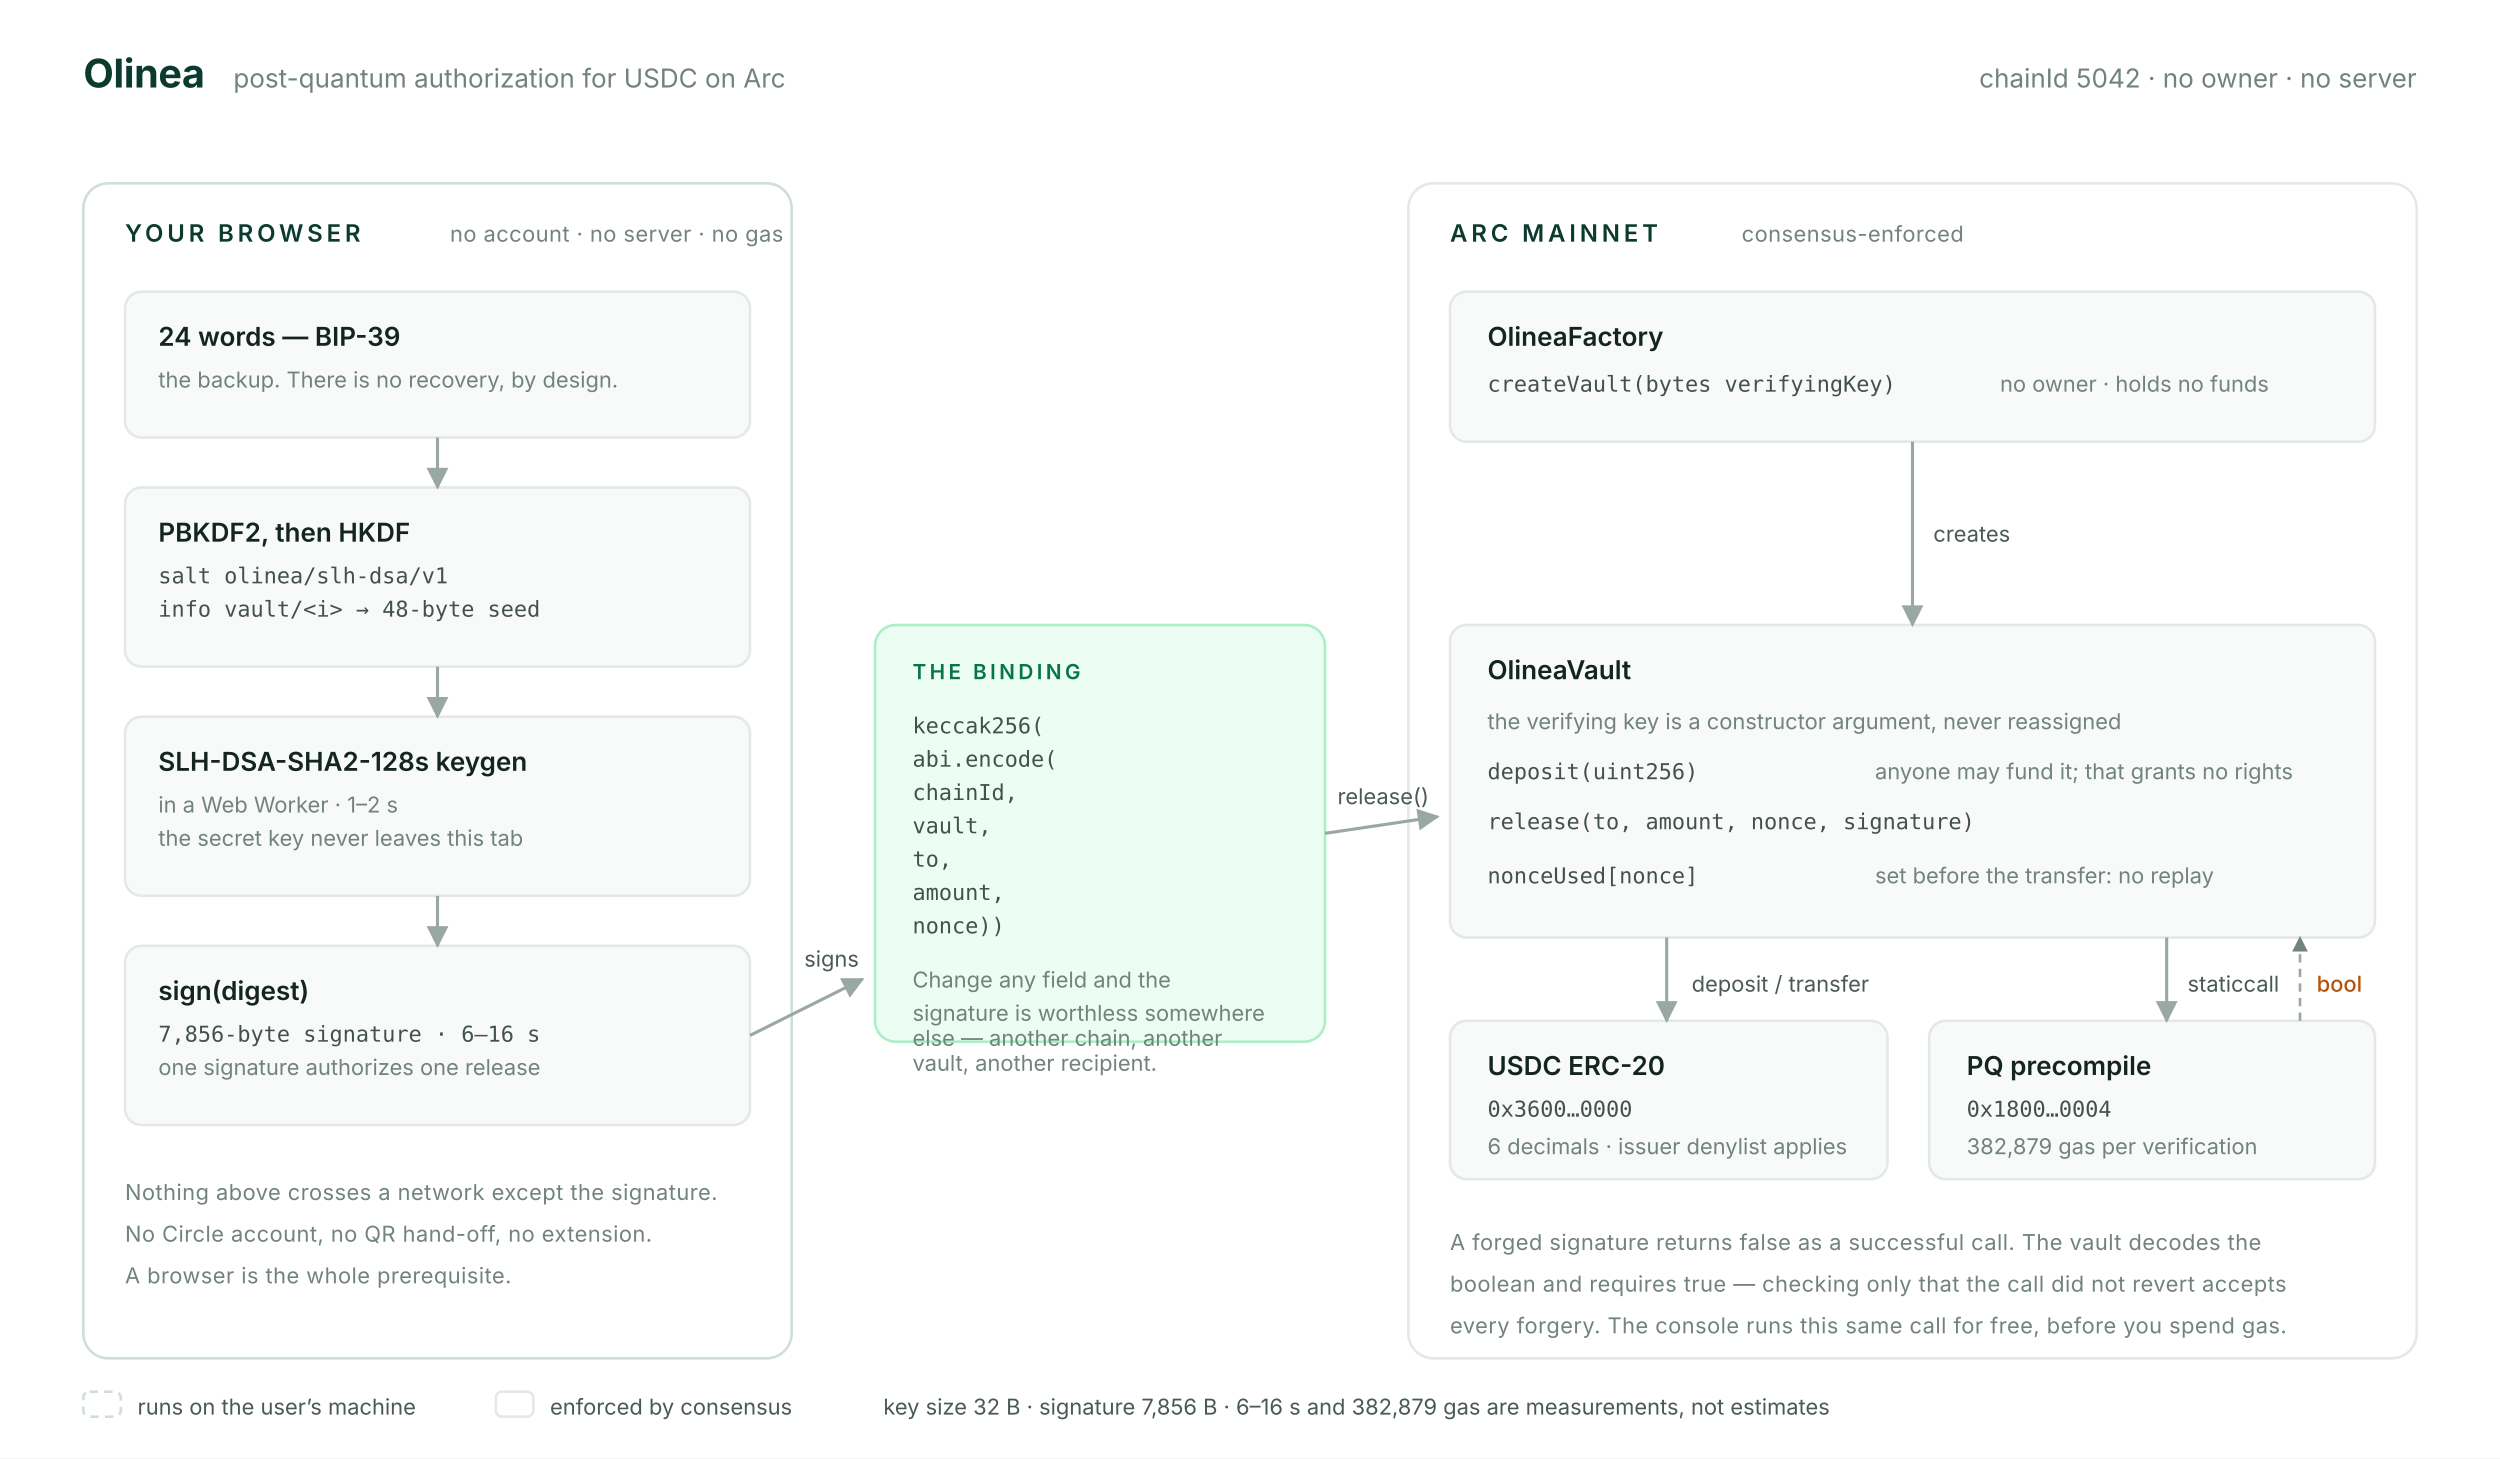
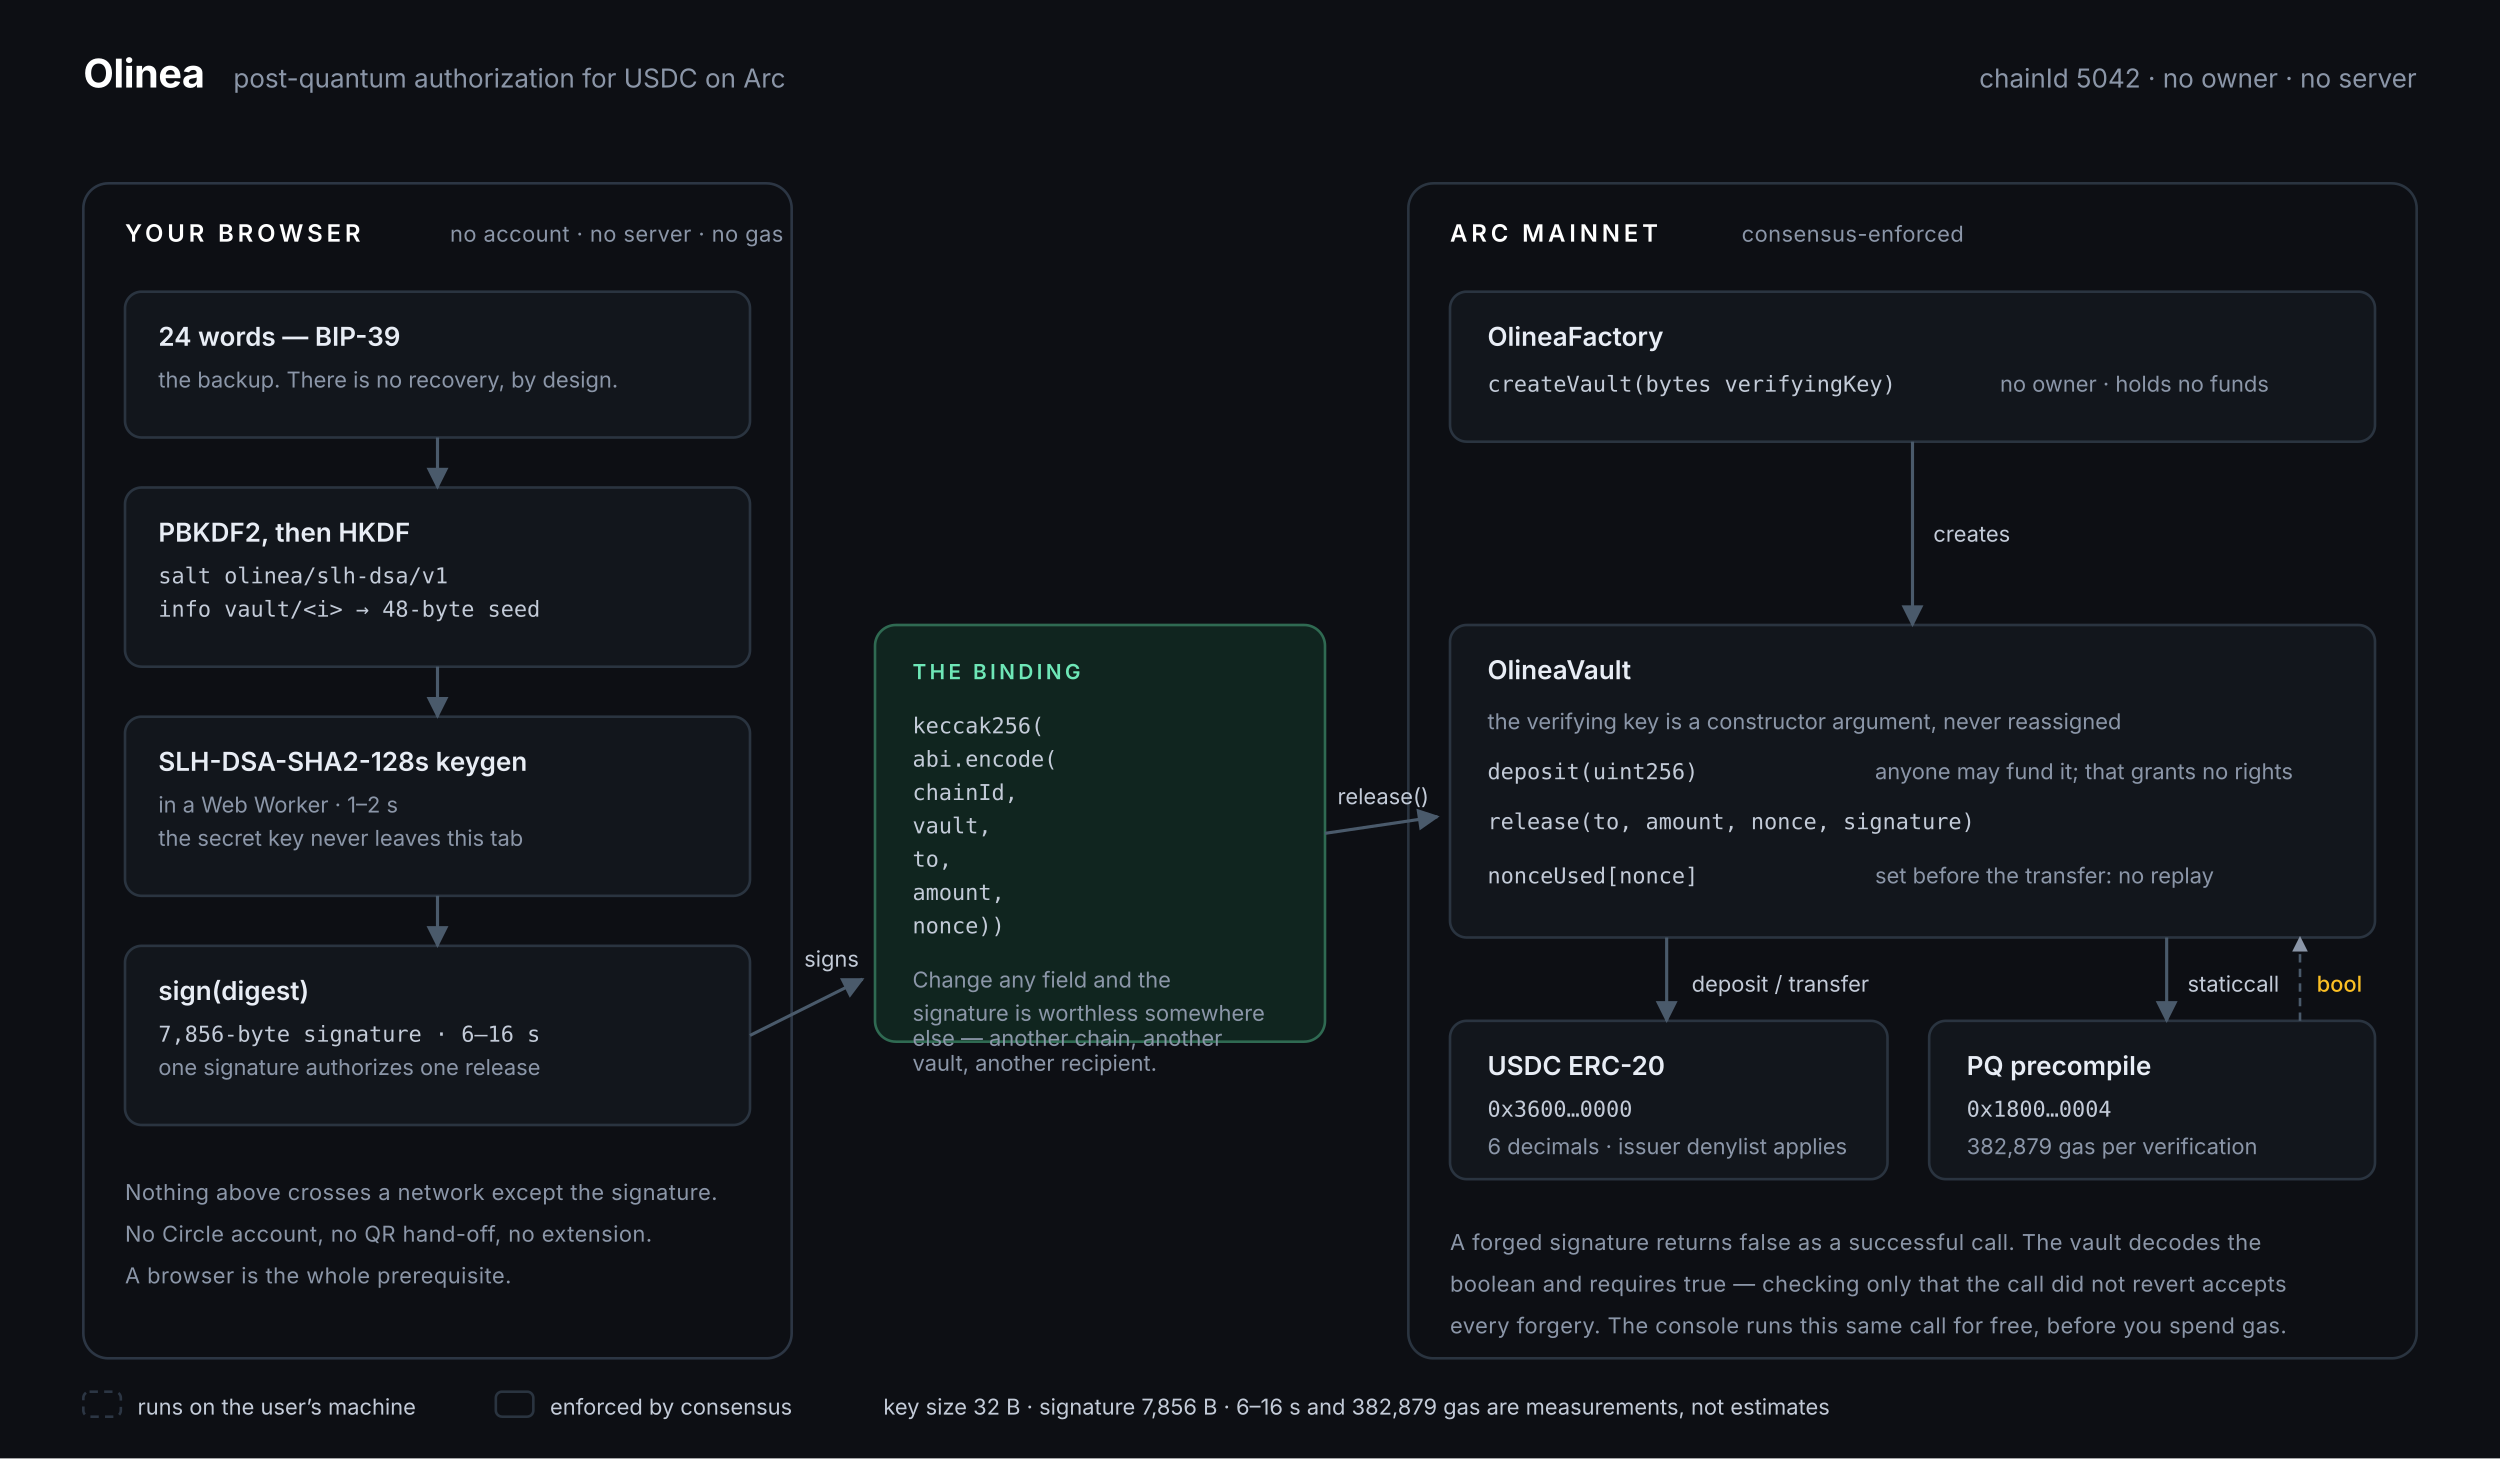
<svg xmlns="http://www.w3.org/2000/svg" viewBox="0 0 1200 700" width="1200" height="700" role="img" aria-labelledby="archTitle archDesc">
  <style>
-     .bg { fill: #ffffff; }
-     .zone { fill: none; stroke: #cfded8; stroke-width: 1.25; }
-     .zone-solid { fill: none; stroke: #e3e9e5; stroke-width: 1.25; }
-     .zl { fill: #0b3b2e; font: 600 11.5px ui-sans-serif, -apple-system, 'Segoe UI', sans-serif; letter-spacing: .16em; }
-     .zs { fill: #71837b; font: 400 10.5px ui-sans-serif, -apple-system, 'Segoe UI', sans-serif; letter-spacing: .02em; }
-     .box { fill: #f8faf9; stroke: #e3e9e5; stroke-width: 1.25; }
-     .bt { fill: #13251e; font: 600 12.5px ui-sans-serif, -apple-system, 'Segoe UI', sans-serif; }
-     .bs { fill: #71837b; font: 400 10.5px ui-sans-serif, -apple-system, 'Segoe UI', sans-serif; }
-     .bm { fill: #43514b; font: 400 10.5px ui-monospace, SFMono-Regular, Menlo, Consolas, monospace; }
-     .bd { fill: #ecfdf3; stroke: #abefc6; stroke-width: 1.25; }
-     .bdt { fill: #067647; font: 600 10px ui-sans-serif, -apple-system, 'Segoe UI', sans-serif; letter-spacing: .16em; }
-     .flow { stroke: #9aa8a2; stroke-width: 1.5; fill: none; marker-end: url(#arrow); }
-     .flow-back { stroke: #9aa8a2; stroke-width: 1.25; fill: none; stroke-dasharray: 4 3; marker-end: url(#arrowDim); }
-     .fl { fill: #4a5a53; font: 400 10.5px ui-sans-serif, -apple-system, 'Segoe UI', sans-serif; }
-     .flw { fill: #b45309; font: 500 10.5px ui-sans-serif, -apple-system, 'Segoe UI', sans-serif; }
-     .h1 { fill: #0b3b2e; font: 700 19px ui-sans-serif, -apple-system, 'Segoe UI', sans-serif; letter-spacing: -.01em; }
-     .h2 { fill: #71837b; font: 400 12.5px ui-sans-serif, -apple-system, 'Segoe UI', sans-serif; }
+     .bg { fill: #0d0f14; }
+     .zone { fill: none; stroke: #2c3644; stroke-width: 1.25; }
+     .zone-solid { fill: none; stroke: #2a3440; stroke-width: 1.25; }
+     .zl { fill: #ffffff; font: 600 11.5px ui-sans-serif, -apple-system, 'Segoe UI', sans-serif; letter-spacing: .16em; }
+     .zs { fill: #8b96a8; font: 400 10.5px ui-sans-serif, -apple-system, 'Segoe UI', sans-serif; letter-spacing: .02em; }
+     .box { fill: #12161c; stroke: #2a3440; stroke-width: 1.25; }
+     .bt { fill: #e8edf5; font: 600 12.5px ui-sans-serif, -apple-system, 'Segoe UI', sans-serif; }
+     .bs { fill: #8b96a8; font: 400 10.5px ui-sans-serif, -apple-system, 'Segoe UI', sans-serif; }
+     .bm { fill: #c3cbd8; font: 400 10.5px ui-monospace, SFMono-Regular, Menlo, Consolas, monospace; }
+     .bd { fill: #10251f; stroke: #2f6a52; stroke-width: 1.25; }
+     .bdt { fill: #6ee7b7; font: 600 10px ui-sans-serif, -apple-system, 'Segoe UI', sans-serif; letter-spacing: .16em; }
+     .flow { stroke: #4a5a6b; stroke-width: 1.5; fill: none; marker-end: url(#arrow); }
+     .flow-back { stroke: #4a5a6b; stroke-width: 1.25; fill: none; stroke-dasharray: 4 3; marker-end: url(#arrowDim); }
+     .fl { fill: #c3cbd8; font: 400 10.5px ui-sans-serif, -apple-system, 'Segoe UI', sans-serif; }
+     .flw { fill: #fbbf24; font: 500 10.5px ui-sans-serif, -apple-system, 'Segoe UI', sans-serif; }
+     .h1 { fill: #ffffff; font: 700 19px ui-sans-serif, -apple-system, 'Segoe UI', sans-serif; letter-spacing: -.01em; }
+     .h2 { fill: #8b96a8; font: 400 12.5px ui-sans-serif, -apple-system, 'Segoe UI', sans-serif; }
    .mono { font-family: ui-monospace, SFMono-Regular, Menlo, Consolas, monospace; }
-     .k { fill: #0b6b4f; }
+     .k { fill: #6ee7b7; }
  </style>
  <defs>
    <marker id="arrow" viewBox="0 0 10 10" refX="9" refY="5" markerWidth="7" markerHeight="7" orient="auto-start-reverse">
-       <path d="M 0 0 L 10 5 L 0 10 z" fill="#9aa8a2" />
+       <path d="M 0 0 L 10 5 L 0 10 z" fill="#4a5a6b" />
    </marker>
    <marker id="arrowDim" viewBox="0 0 10 10" refX="9" refY="5" markerWidth="6" markerHeight="6" orient="auto-start-reverse">
-       <path d="M 0 0 L 10 5 L 0 10 z" fill="#71837b" />
+       <path d="M 0 0 L 10 5 L 0 10 z" fill="#8b96a8" />
    </marker>
  </defs>
  <rect class="bg" width="1200" height="700" />
  <text class="h1" x="40" y="42">Olinea</text>
  <text class="h2" x="112" y="42">post-quantum authorization for USDC on Arc</text>
  <text class="h2" x="1160" y="42" text-anchor="end">chainId 5042 · no owner · no server</text>
  <rect class="zone" x="40" y="88" width="340" height="564" rx="12" />
  <rect class="zone-solid" x="676" y="88" width="484" height="564" rx="12" />
  <text class="zl" x="60" y="116">YOUR BROWSER</text>
  <text class="zs" x="216" y="116">no account · no server · no gas</text>
  <text class="zl" x="696" y="116">ARC MAINNET</text>
  <text class="zs" x="836" y="116">consensus-enforced</text>
  <rect class="box" x="60" y="140" width="300" height="70" rx="8" />
  <text class="bt" x="76" y="166">24 words — BIP-39</text>
  <text class="bs" x="76" y="186">the backup. There is no recovery, by design.</text>
  <rect class="box" x="60" y="234" width="300" height="86" rx="8" />
  <text class="bt" x="76" y="260">PBKDF2, then HKDF</text>
  <text class="bm" x="76" y="280">salt olinea/slh-dsa/v1</text>
  <text class="bm" x="76" y="296">info vault/&lt;i&gt;  →  48-byte seed</text>
  <rect class="box" x="60" y="344" width="300" height="86" rx="8" />
  <text class="bt" x="76" y="370">SLH-DSA-SHA2-128s keygen</text>
  <text class="bs" x="76" y="390">in a Web Worker · 1–2 s</text>
  <text class="bs" x="76" y="406">the secret key never leaves this tab</text>
  <rect class="box" x="60" y="454" width="300" height="86" rx="8" />
  <text class="bt" x="76" y="480">sign(digest)</text>
  <text class="bm" x="76" y="500">7,856-byte signature · 6–16 s</text>
  <text class="bs" x="76" y="516">one signature authorizes one release</text>
  <path class="flow" d="M 210 210 L 210 234" />
  <path class="flow" d="M 210 320 L 210 344" />
  <path class="flow" d="M 210 430 L 210 454" />
  <text class="zs" x="60" y="576">Nothing above crosses a network except the signature.</text>
  <text class="zs" x="60" y="596">No Circle account, no QR hand-off, no extension.</text>
  <text class="zs" x="60" y="616">A browser is the whole prerequisite.</text>
  <rect class="bd" x="420" y="300" width="216" height="200" rx="10" />
  <text class="bdt" x="438" y="326">THE BINDING</text>
  <text class="bm" x="438" y="352">keccak256(</text>
  <text class="bm" x="438" y="368">  abi.encode(</text>
  <text class="bm" x="438" y="384">    chainId,</text>
  <text class="bm" x="438" y="400">    vault,</text>
  <text class="bm" x="438" y="416">    to,</text>
  <text class="bm" x="438" y="432">    amount,</text>
  <text class="bm" x="438" y="448">    nonce))</text>
  <text class="bs" x="438" y="474">Change any field and the</text>
  <text class="bs" x="438" y="490">signature is worthless somewhere</text>
  <text class="bs" x="438" y="502">else — another chain, another</text>
  <text class="bs" x="438" y="514">vault, another recipient.</text>
  <path class="flow" d="M 360 497 L 414 470" />
  <text class="fl" x="386" y="464">signs</text>
  <path class="flow" d="M 636 400 L 690 392" />
  <text class="fl" x="642" y="386">release()</text>
  <rect class="box" x="696" y="140" width="444" height="72" rx="8" />
  <text class="bt" x="714" y="166">OlineaFactory</text>
  <text class="bm" x="714" y="188">createVault(bytes verifyingKey)</text>
  <text class="bs" x="960" y="188">no owner · holds no funds</text>
  <rect class="box" x="696" y="300" width="444" height="150" rx="8" />
  <text class="bt" x="714" y="326">OlineaVault</text>
  <text class="bs" x="714" y="350">the verifying key is a constructor argument, never reassigned</text>
  <text class="bm" x="714" y="374">deposit(uint256)</text>
  <text class="bs" x="900" y="374">anyone may fund it; that grants no rights</text>
  <text class="bm" x="714" y="398">release(to, amount, nonce, signature)</text>
  <text class="bm" x="714" y="424">nonceUsed[nonce]</text>
  <text class="bs" x="900" y="424">set before the transfer: no replay</text>
  <rect class="box" x="696" y="490" width="210" height="76" rx="8" />
  <text class="bt" x="714" y="516">USDC ERC-20</text>
  <text class="bm" x="714" y="536">0x3600…0000</text>
  <text class="bs" x="714" y="554">6 decimals · issuer denylist applies</text>
  <rect class="box" x="926" y="490" width="214" height="76" rx="8" />
  <text class="bt" x="944" y="516">PQ precompile</text>
  <text class="bm" x="944" y="536">0x1800…0004</text>
  <text class="bs" x="944" y="554">382,879 gas per verification</text>
  <path class="flow" d="M 918 212 L 918 300" />
  <text class="fl" x="928" y="260">creates</text>
  <path class="flow" d="M 800 450 L 800 490" />
  <text class="fl" x="812" y="476">deposit / transfer</text>
  <path class="flow" d="M 1040 450 L 1040 490" />
  <text class="fl" x="1050" y="476">staticcall</text>
  <path class="flow-back" d="M 1104 490 L 1104 450" />
  <text class="flw" x="1112" y="476">bool</text>
  <text class="zs" x="696" y="600">A forged signature returns false as a successful call. The vault decodes the</text>
  <text class="zs" x="696" y="620">boolean and requires true — checking only that the call did not revert accepts</text>
  <text class="zs" x="696" y="640">every forgery. The console runs this same call for free, before you spend gas.</text>
-   <rect x="40" y="668" width="18" height="12" rx="3" fill="none" stroke="#cfded8" stroke-width="1.25" stroke-dasharray="4 3" />
+   <rect x="40" y="668" width="18" height="12" rx="3" fill="none" stroke="#2c3644" stroke-width="1.25" stroke-dasharray="4 3" />
  <text class="fl" x="66" y="679">runs on the user’s machine</text>
-   <rect x="238" y="668" width="18" height="12" rx="3" fill="none" stroke="#e3e9e5" stroke-width="1.25" />
+   <rect x="238" y="668" width="18" height="12" rx="3" fill="none" stroke="#2a3440" stroke-width="1.25" />
  <text class="fl" x="264" y="679">enforced by consensus</text>
  <text class="fl" x="424" y="679">key size 32 B · signature 7,856 B · 6–16 s and 382,879 gas are measurements, not estimates</text>
</svg>
